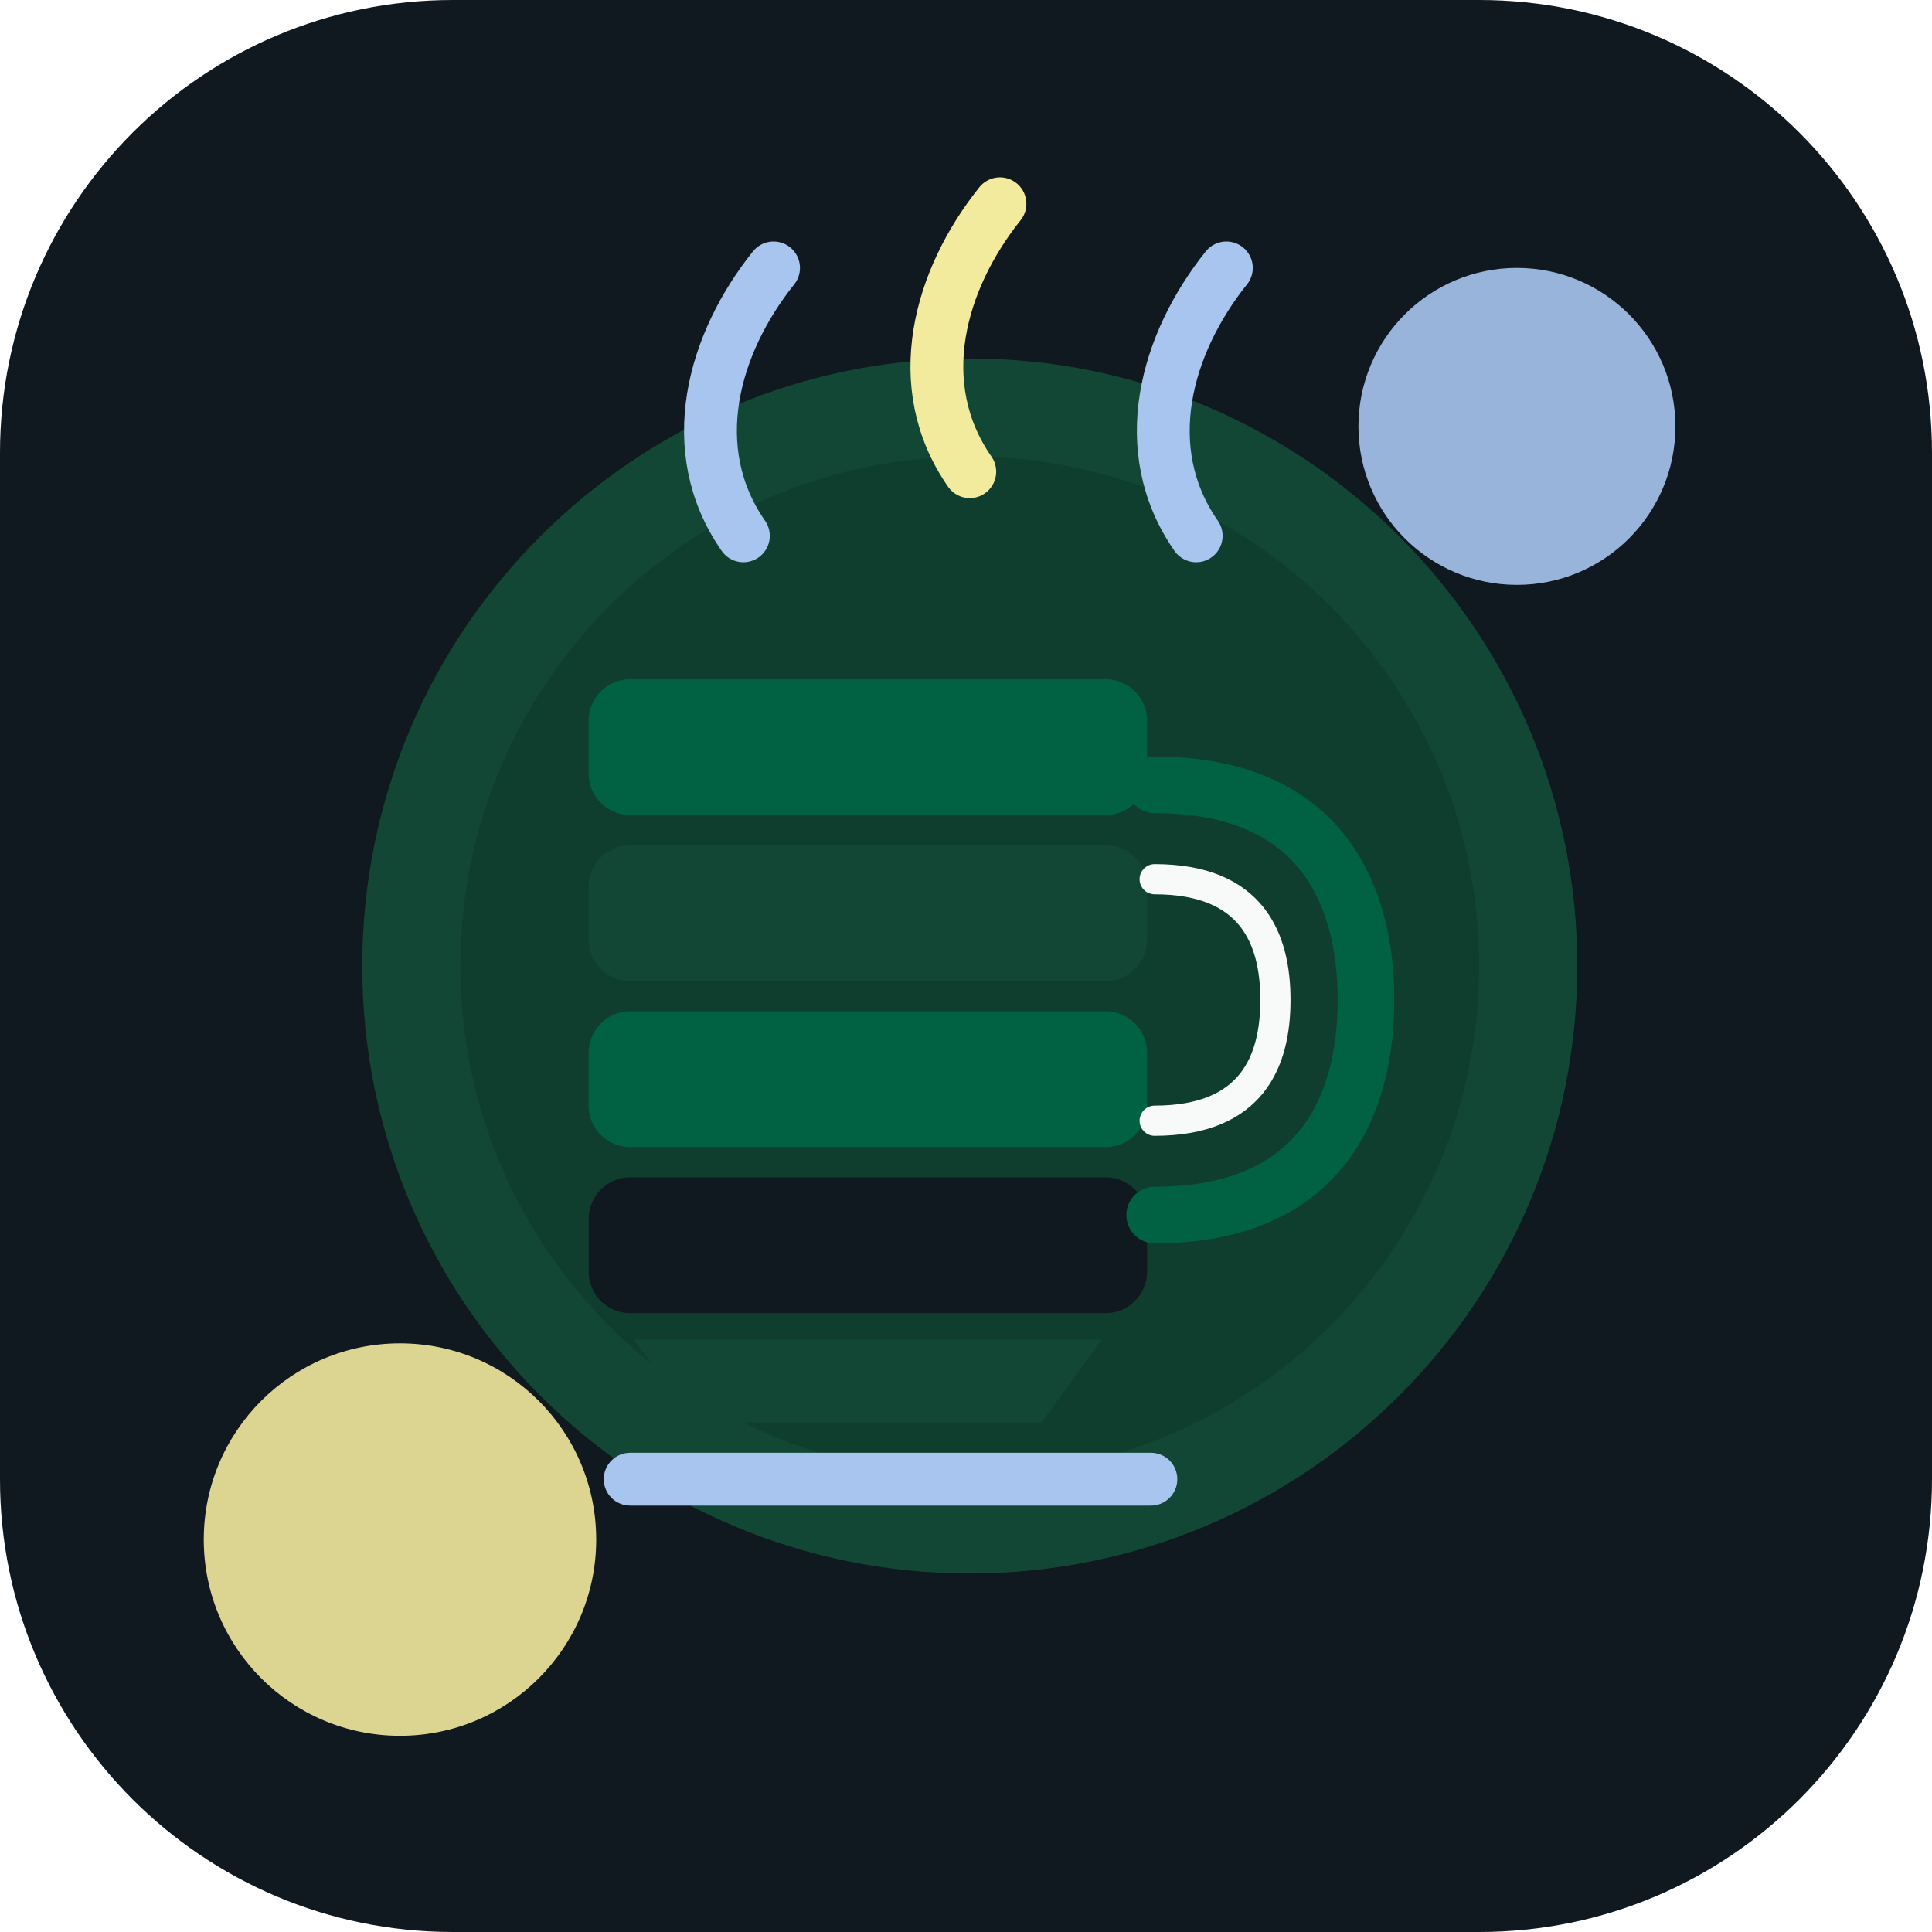
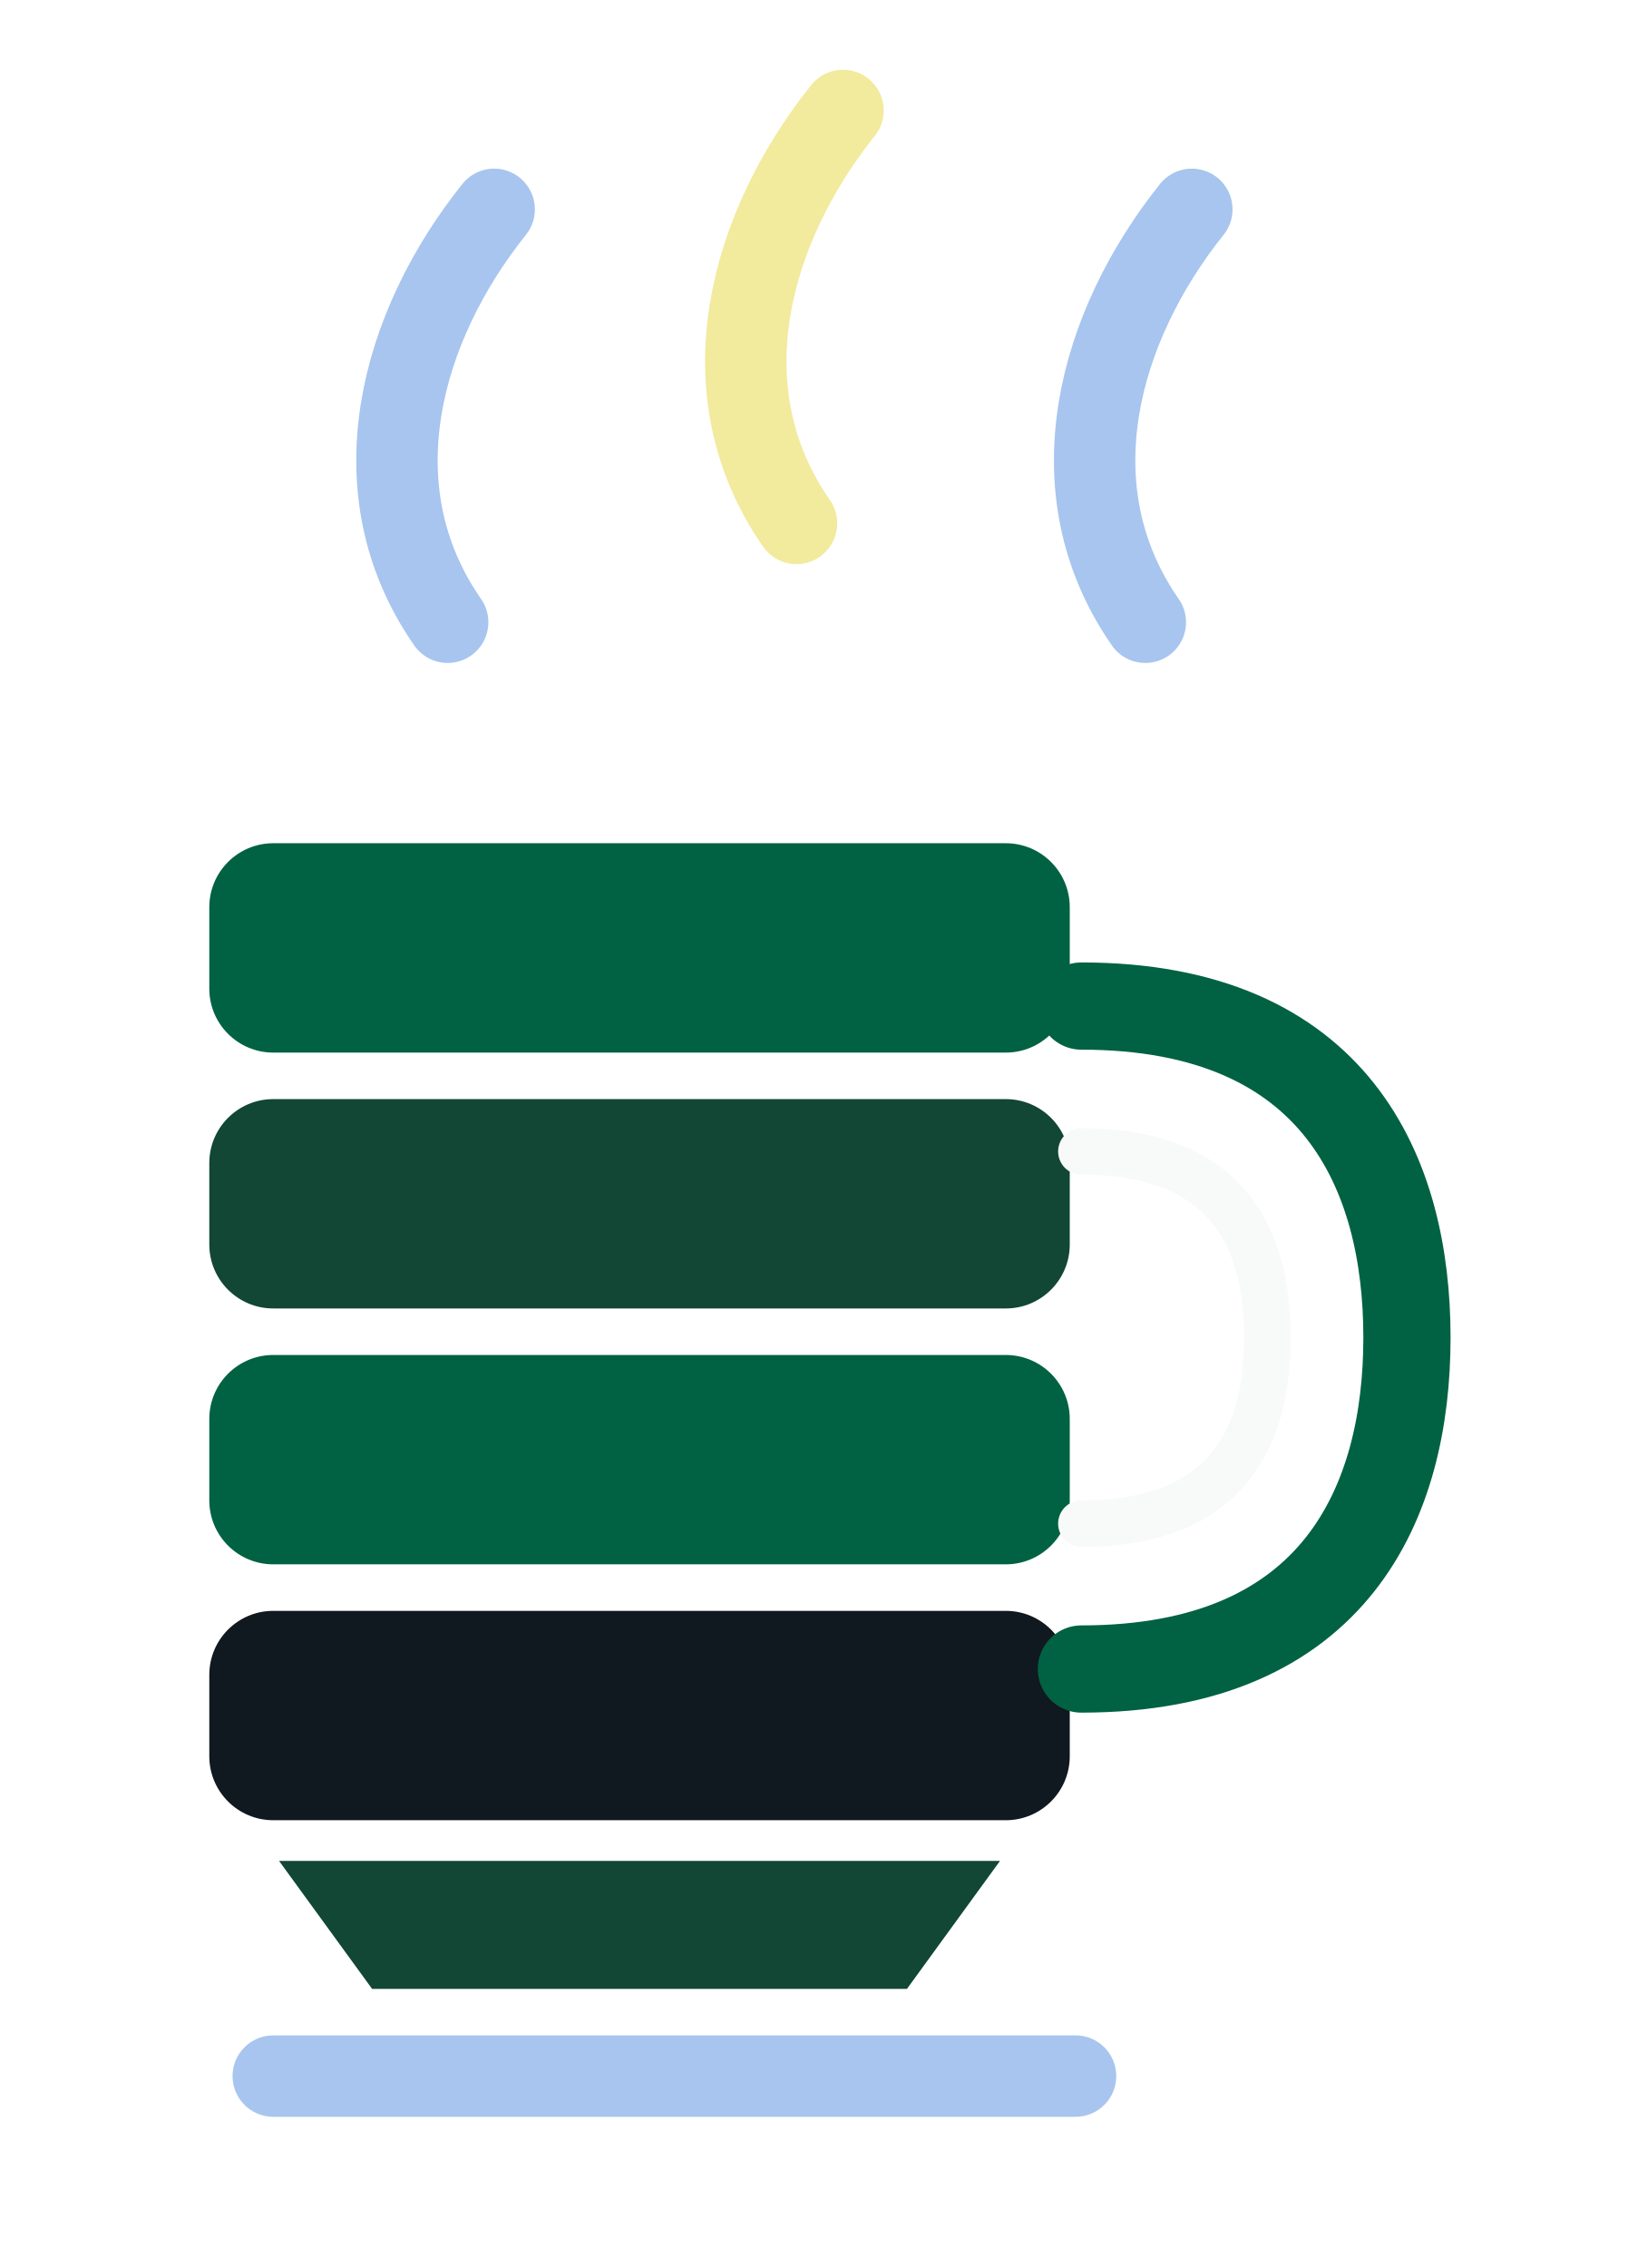
- <svg xmlns="http://www.w3.org/2000/svg" width="1024" height="1024" viewBox="0 0 1024 1024">
-   <rect width="1024" height="1024" rx="240" fill="#101820" />
-   <circle cx="804" cy="226" r="84" fill="#A7C5EE" opacity="0.9" />
-   <circle cx="212" cy="816" r="104" fill="#F2EA9D" opacity="0.9" />
-   <circle cx="514" cy="512" r="322" fill="#114734" />
-   <circle cx="514" cy="512" r="270" fill="#0F3E2F" />
+ <svg xmlns="http://www.w3.org/2000/svg" width="560" height="780" viewBox="240 70 560 780">
  <path d="M394 284C362 238 378 182 410 142" fill="none" stroke="#A7C5EE" stroke-width="28" stroke-linecap="round" />
  <path d="M514 250C482 204 498 148 530 108" fill="none" stroke="#F2EA9D" stroke-width="28" stroke-linecap="round" />
  <path d="M634 284C602 238 618 182 650 142" fill="none" stroke="#A7C5EE" stroke-width="28" stroke-linecap="round" />
  <rect x="312" y="360" width="296" height="72" rx="22" fill="#006242" />
  <rect x="312" y="448" width="296" height="72" rx="22" fill="#114734" />
  <rect x="312" y="536" width="296" height="72" rx="22" fill="#006242" />
  <rect x="312" y="624" width="296" height="72" rx="22" fill="#101820" />
  <polygon points="336,710 584,710 552,754 368,754" fill="#114734" />
  <rect x="320" y="770" width="304" height="28" rx="14" fill="#A7C5EE" />
  <path d="M612 416C700 416 724 474 724 530C724 586 700 644 612 644" fill="none" stroke="#006242" stroke-width="30" stroke-linecap="round" />
  <path d="M612 466C664 466 676 498 676 530C676 562 664 594 612 594" fill="none" stroke="#F7FAF8" stroke-width="16" stroke-linecap="round" />
</svg>
